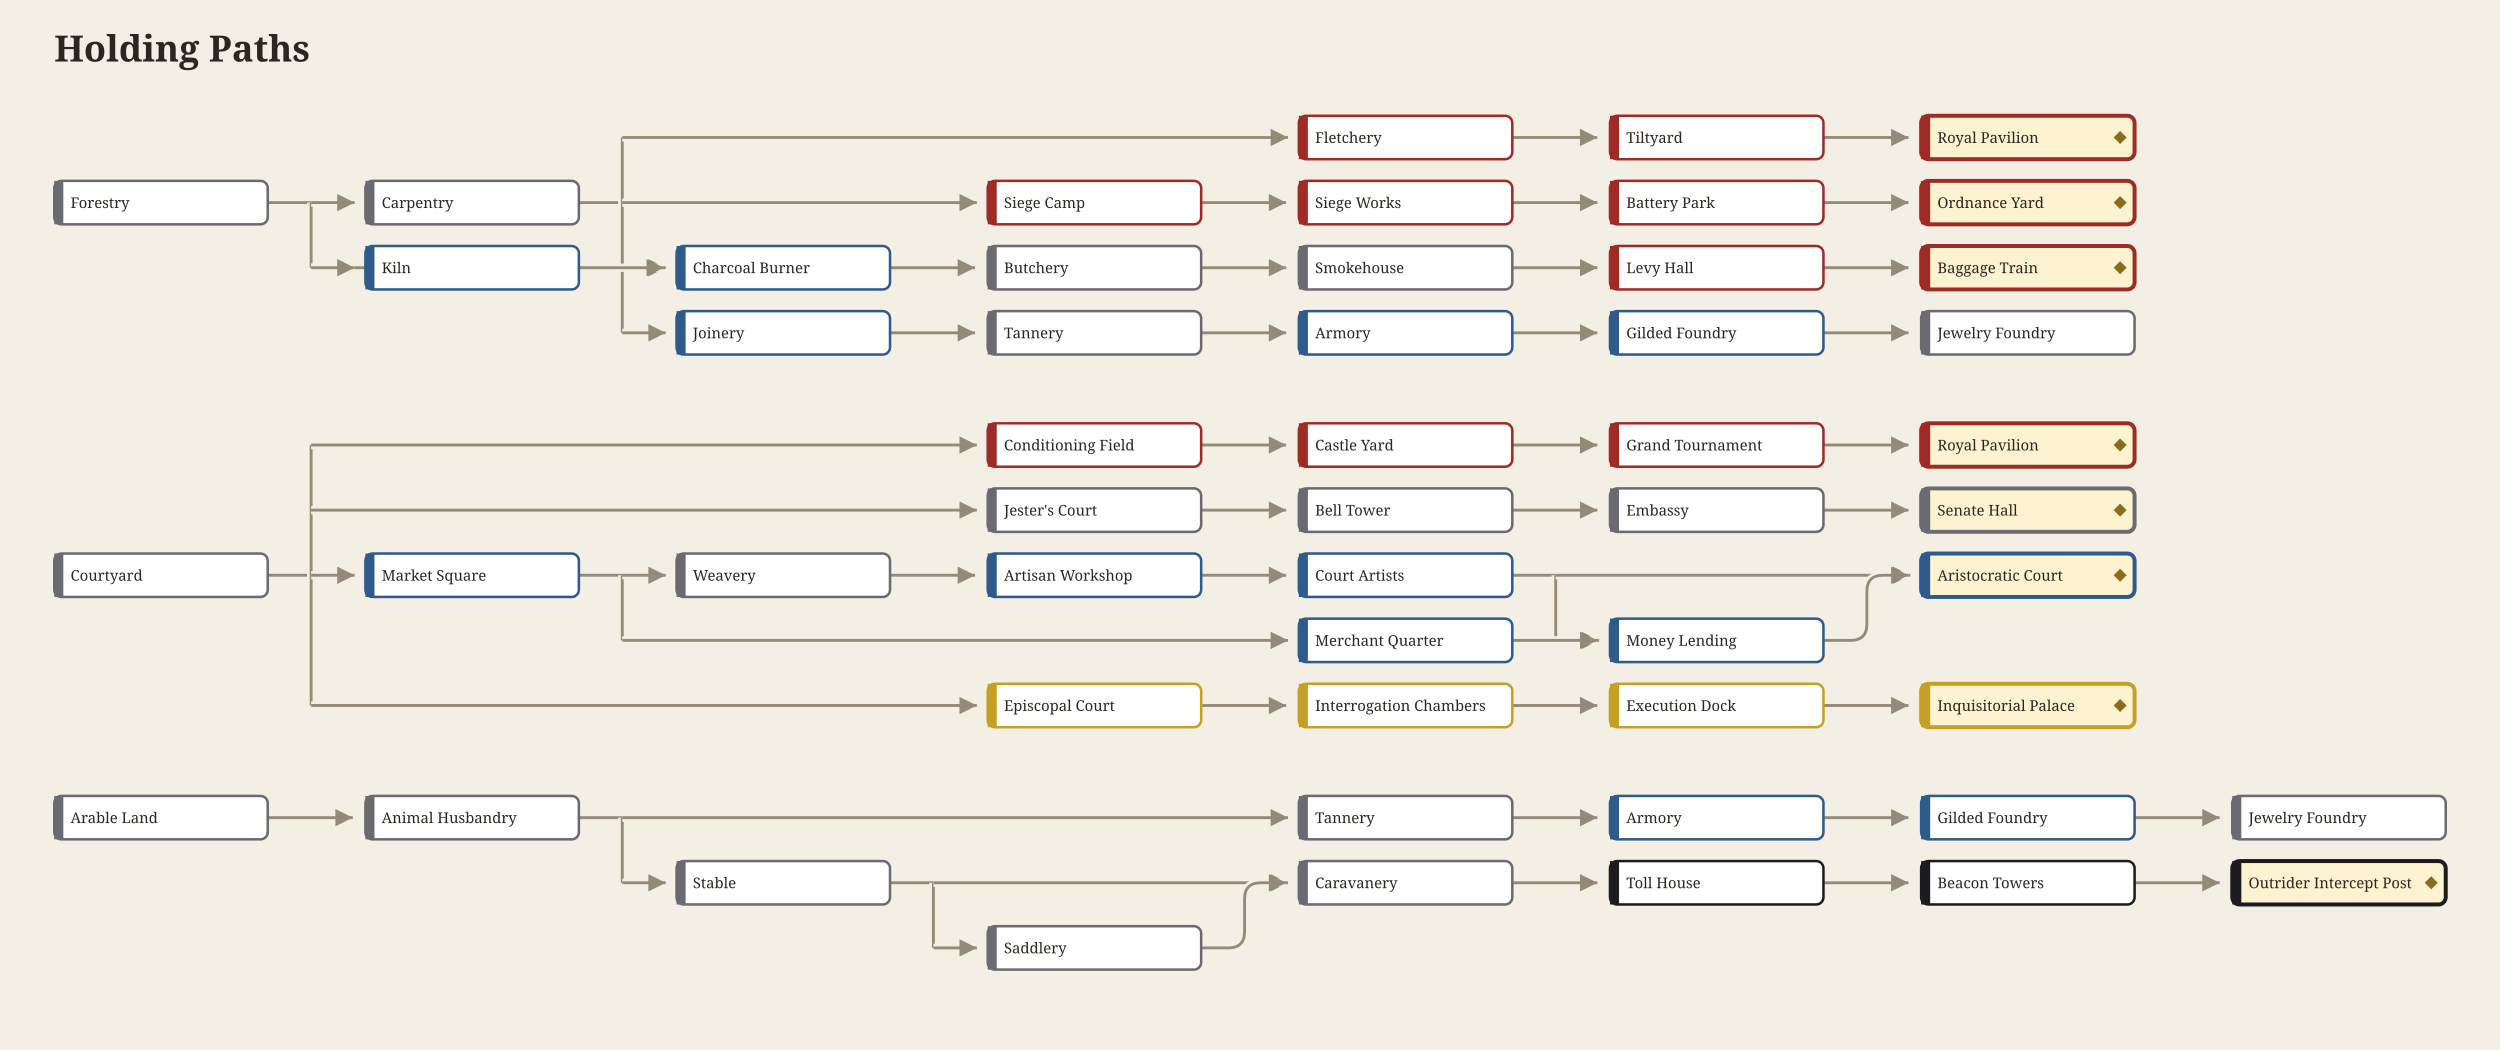
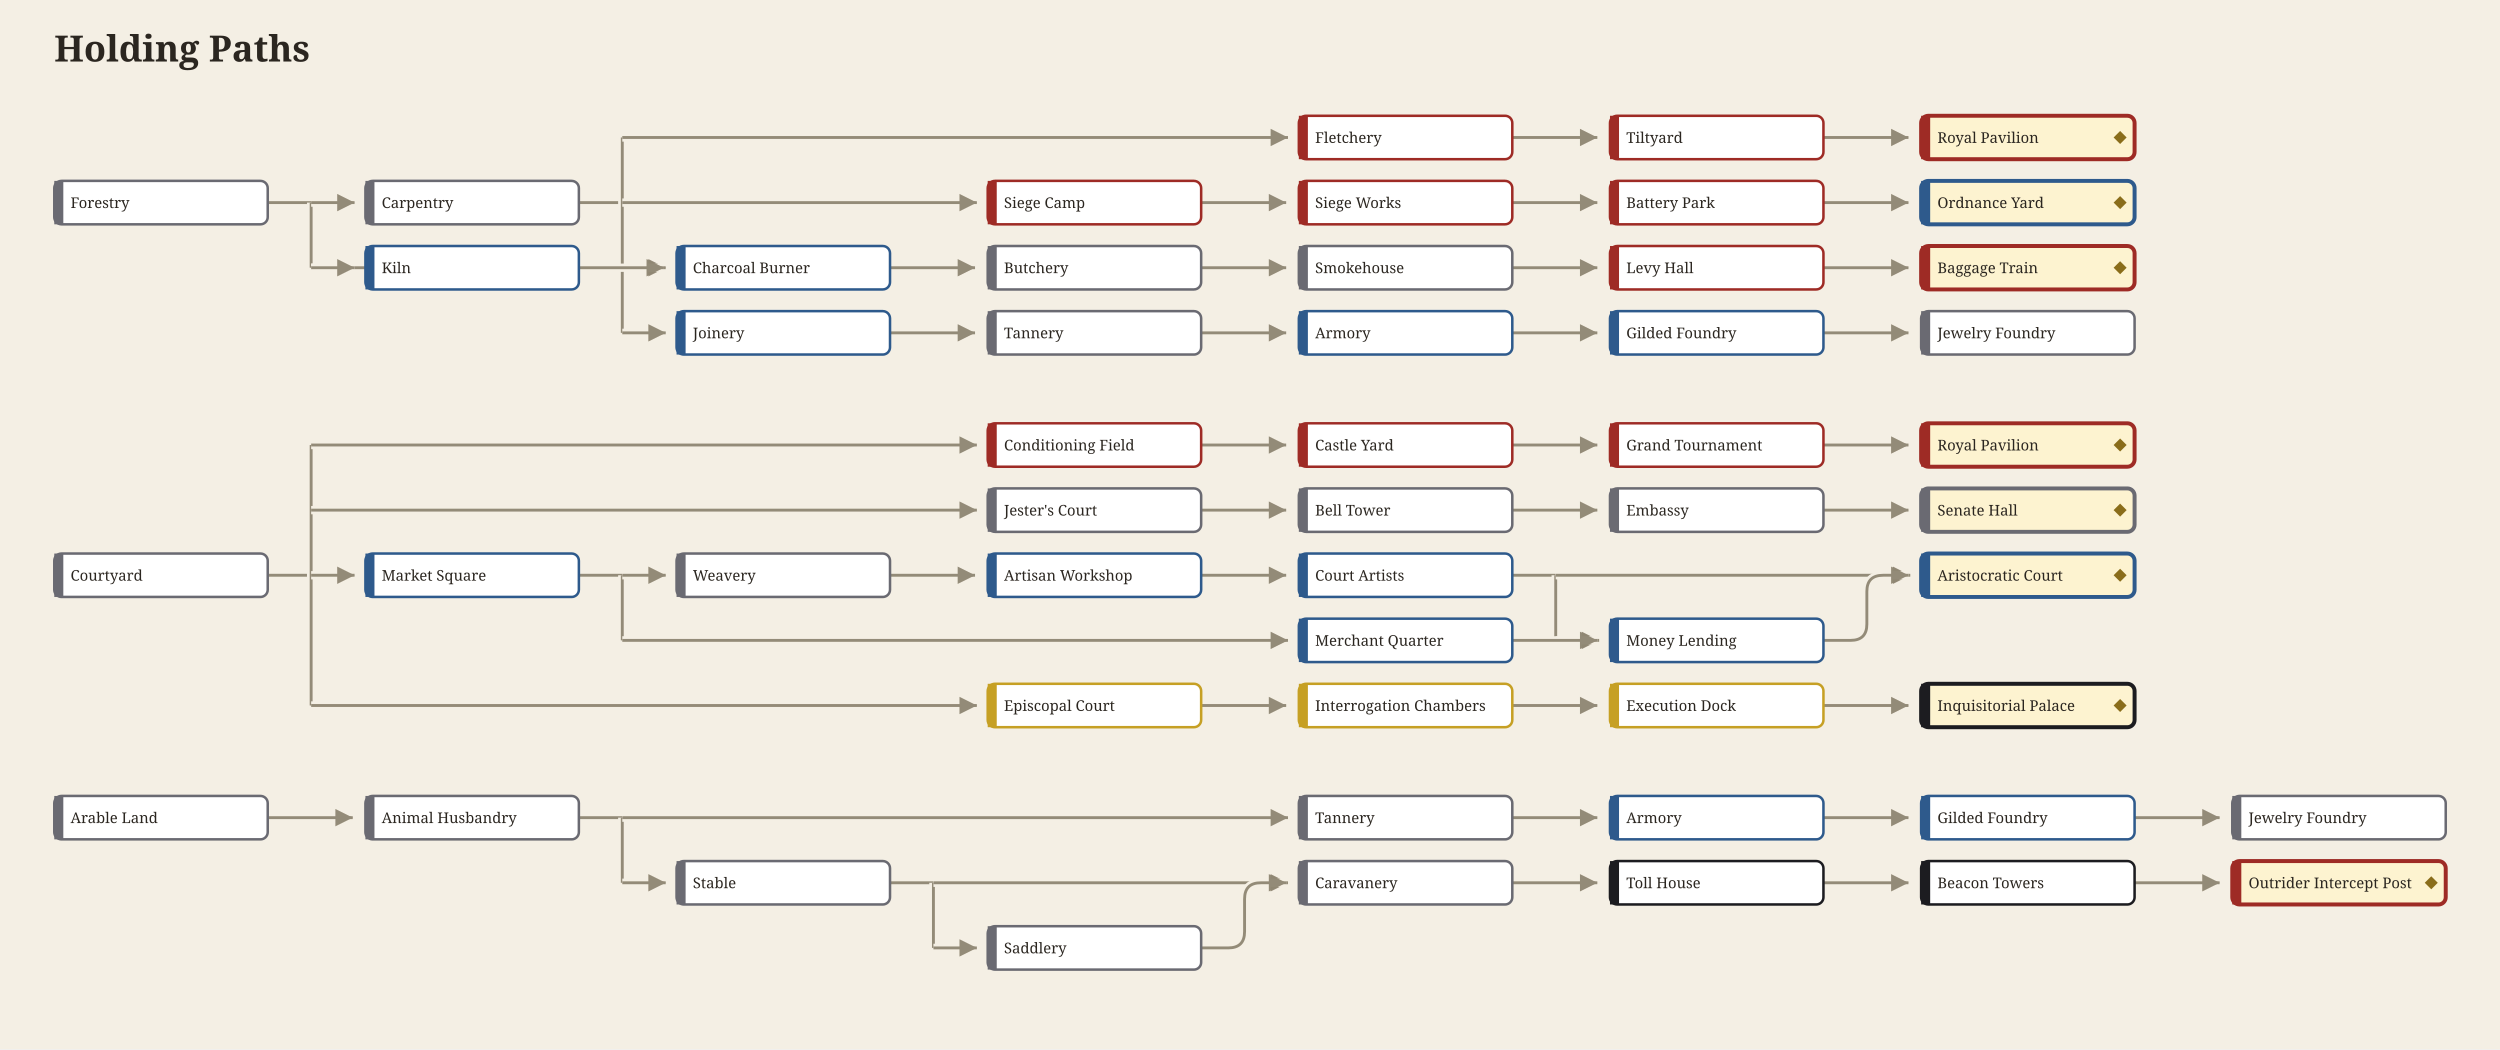
<svg xmlns="http://www.w3.org/2000/svg" width="1382" height="580" viewBox="0 0 1382 580" font-family="Georgia, serif">
  <rect width="1382" height="580" fill="#f4efe4" />
  <defs>
    <marker id="arw-2E5A8C" markerWidth="7" markerHeight="7" refX="6" refY="3" orient="auto">
      <path d="M0,0 L6,3 L0,6 Z" fill="#2E5A8C" />
    </marker>
    <marker id="arw-9E2B25" markerWidth="7" markerHeight="7" refX="6" refY="3" orient="auto">
      <path d="M0,0 L6,3 L0,6 Z" fill="#9E2B25" />
    </marker>
    <marker id="arw-1c9c8c" markerWidth="7" markerHeight="7" refX="6" refY="3" orient="auto">
      <path d="M0,0 L6,3 L0,6 Z" fill="#1c9c8c" />
    </marker>
    <marker id="arw-C6A024" markerWidth="7" markerHeight="7" refX="6" refY="3" orient="auto">
      <path d="M0,0 L6,3 L0,6 Z" fill="#C6A024" />
    </marker>
    <marker id="arw-6A3D8F" markerWidth="7" markerHeight="7" refX="6" refY="3" orient="auto">
      <path d="M0,0 L6,3 L0,6 Z" fill="#6A3D8F" />
    </marker>
    <marker id="arw-CC6A1A" markerWidth="7" markerHeight="7" refX="6" refY="3" orient="auto">
      <path d="M0,0 L6,3 L0,6 Z" fill="#CC6A1A" />
    </marker>
    <marker id="arw-3a7d3a" markerWidth="7" markerHeight="7" refX="6" refY="3" orient="auto">
      <path d="M0,0 L6,3 L0,6 Z" fill="#3a7d3a" />
    </marker>
    <marker id="arw-b5347a" markerWidth="7" markerHeight="7" refX="6" refY="3" orient="auto">
      <path d="M0,0 L6,3 L0,6 Z" fill="#b5347a" />
    </marker>
    <marker id="arw-2b6f9e" markerWidth="7" markerHeight="7" refX="6" refY="3" orient="auto">
      <path d="M0,0 L6,3 L0,6 Z" fill="#2b6f9e" />
    </marker>
    <marker id="arw-8a6d1a" markerWidth="7" markerHeight="7" refX="6" refY="3" orient="auto">
      <path d="M0,0 L6,3 L0,6 Z" fill="#8a6d1a" />
    </marker>
    <marker id="arw-5f5647" markerWidth="7" markerHeight="7" refX="6" refY="3" orient="auto">
      <path d="M0,0 L6,3 L0,6 Z" fill="#5f5647" />
    </marker>
    <marker id="arw-7a2ea0" markerWidth="7" markerHeight="7" refX="6" refY="3" orient="auto">
      <path d="M0,0 L6,3 L0,6 Z" fill="#7a2ea0" />
    </marker>
    <marker id="arw-0f8a7e" markerWidth="7" markerHeight="7" refX="6" refY="3" orient="auto">
      <path d="M0,0 L6,3 L0,6 Z" fill="#0f8a7e" />
    </marker>
    <marker id="arw-a83232" markerWidth="7" markerHeight="7" refX="6" refY="3" orient="auto">
      <path d="M0,0 L6,3 L0,6 Z" fill="#a83232" />
    </marker>
    <marker id="arw-8f8672" markerWidth="7" markerHeight="7" refX="6" refY="3" orient="auto">
      <path d="M0,0 L6,3 L0,6 Z" fill="#8f8672" />
    </marker>
  </defs>
  <text x="30" y="34" font-size="20" font-weight="bold" fill="#2b2620">Holding Paths</text>
  <path d="M148,112 L172,112" fill="none" stroke="#f4efe4" stroke-width="4.6" opacity="1" />
  <path d="M148,112 L172,112" fill="none" stroke="#8f8672" stroke-width="1.6" opacity="0.95" />
  <path d="M172,112 L172,148" fill="none" stroke="#f4efe4" stroke-width="4.6" opacity="1" />
  <path d="M172,112 L172,148" fill="none" stroke="#8f8672" stroke-width="1.6" opacity="0.95" />
  <path d="M172,112 L196,112" fill="none" stroke="#f4efe4" stroke-width="4.6" opacity="1" />
  <path d="M172,112 L196,112" fill="none" stroke="#8f8672" stroke-width="1.6" opacity="0.95" marker-end="url(#arw-8f8672)" />
  <path d="M172,148 L368,148" fill="none" stroke="#f4efe4" stroke-width="4.6" opacity="1" />
  <path d="M172,148 L368,148" fill="none" stroke="#8f8672" stroke-width="1.6" opacity="0.95" marker-end="url(#arw-8f8672)" />
  <path d="M172,148 L196,148" fill="none" stroke="#f4efe4" stroke-width="4.6" opacity="1" />
  <path d="M172,148 L196,148" fill="none" stroke="#8f8672" stroke-width="1.6" opacity="0.95" marker-end="url(#arw-8f8672)" />
  <path d="M320,112 L344,112" fill="none" stroke="#f4efe4" stroke-width="4.6" opacity="1" />
  <path d="M320,112 L344,112" fill="none" stroke="#8f8672" stroke-width="1.6" opacity="0.95" />
  <path d="M344,76 L344,184" fill="none" stroke="#f4efe4" stroke-width="4.6" opacity="1" />
  <path d="M344,76 L344,184" fill="none" stroke="#8f8672" stroke-width="1.6" opacity="0.95" />
  <path d="M344,76 L712,76" fill="none" stroke="#f4efe4" stroke-width="4.6" opacity="1" />
  <path d="M344,76 L712,76" fill="none" stroke="#8f8672" stroke-width="1.6" opacity="0.95" marker-end="url(#arw-8f8672)" />
  <path d="M344,184 L368,184" fill="none" stroke="#f4efe4" stroke-width="4.6" opacity="1" />
  <path d="M344,184 L368,184" fill="none" stroke="#8f8672" stroke-width="1.6" opacity="0.95" marker-end="url(#arw-8f8672)" />
  <path d="M344,112 L540,112" fill="none" stroke="#f4efe4" stroke-width="4.6" opacity="1" />
  <path d="M344,112 L540,112" fill="none" stroke="#8f8672" stroke-width="1.6" opacity="0.95" marker-end="url(#arw-8f8672)" />
  <path d="M320,148 L367,148" fill="none" stroke="#f4efe4" stroke-width="4.6" opacity="1" />
  <path d="M320,148 L367,148" fill="none" stroke="#8f8672" stroke-width="1.6" opacity="0.95" marker-end="url(#arw-8f8672)" />
  <path d="M492,148 L539,148" fill="none" stroke="#f4efe4" stroke-width="4.6" opacity="1" />
  <path d="M492,148 L539,148" fill="none" stroke="#8f8672" stroke-width="1.6" opacity="0.95" marker-end="url(#arw-8f8672)" />
  <path d="M492,184 L539,184" fill="none" stroke="#f4efe4" stroke-width="4.6" opacity="1" />
  <path d="M492,184 L539,184" fill="none" stroke="#8f8672" stroke-width="1.6" opacity="0.95" marker-end="url(#arw-8f8672)" />
  <path d="M664,112 L711,112" fill="none" stroke="#f4efe4" stroke-width="4.6" opacity="1" />
  <path d="M664,112 L711,112" fill="none" stroke="#8f8672" stroke-width="1.6" opacity="0.95" marker-end="url(#arw-8f8672)" />
  <path d="M664,148 L711,148" fill="none" stroke="#f4efe4" stroke-width="4.6" opacity="1" />
  <path d="M664,148 L711,148" fill="none" stroke="#8f8672" stroke-width="1.6" opacity="0.95" marker-end="url(#arw-8f8672)" />
  <path d="M664,184 L711,184" fill="none" stroke="#f4efe4" stroke-width="4.6" opacity="1" />
  <path d="M664,184 L711,184" fill="none" stroke="#8f8672" stroke-width="1.6" opacity="0.95" marker-end="url(#arw-8f8672)" />
  <path d="M836,112 L883,112" fill="none" stroke="#f4efe4" stroke-width="4.6" opacity="1" />
  <path d="M836,112 L883,112" fill="none" stroke="#8f8672" stroke-width="1.6" opacity="0.95" marker-end="url(#arw-8f8672)" />
  <path d="M836,148 L883,148" fill="none" stroke="#f4efe4" stroke-width="4.6" opacity="1" />
  <path d="M836,148 L883,148" fill="none" stroke="#8f8672" stroke-width="1.6" opacity="0.95" marker-end="url(#arw-8f8672)" />
  <path d="M836,184 L883,184" fill="none" stroke="#f4efe4" stroke-width="4.6" opacity="1" />
  <path d="M836,184 L883,184" fill="none" stroke="#8f8672" stroke-width="1.6" opacity="0.95" marker-end="url(#arw-8f8672)" />
  <path d="M836,76 L883,76" fill="none" stroke="#f4efe4" stroke-width="4.6" opacity="1" />
  <path d="M836,76 L883,76" fill="none" stroke="#8f8672" stroke-width="1.6" opacity="0.95" marker-end="url(#arw-8f8672)" />
  <path d="M1008,112 L1055,112" fill="none" stroke="#f4efe4" stroke-width="4.6" opacity="1" />
  <path d="M1008,112 L1055,112" fill="none" stroke="#8f8672" stroke-width="1.6" opacity="0.95" marker-end="url(#arw-8f8672)" />
  <path d="M1008,148 L1055,148" fill="none" stroke="#f4efe4" stroke-width="4.6" opacity="1" />
  <path d="M1008,148 L1055,148" fill="none" stroke="#8f8672" stroke-width="1.6" opacity="0.95" marker-end="url(#arw-8f8672)" />
  <path d="M1008,184 L1055,184" fill="none" stroke="#f4efe4" stroke-width="4.6" opacity="1" />
  <path d="M1008,184 L1055,184" fill="none" stroke="#8f8672" stroke-width="1.6" opacity="0.95" marker-end="url(#arw-8f8672)" />
  <path d="M1008,76 L1055,76" fill="none" stroke="#f4efe4" stroke-width="4.6" opacity="1" />
  <path d="M1008,76 L1055,76" fill="none" stroke="#8f8672" stroke-width="1.6" opacity="0.95" marker-end="url(#arw-8f8672)" />
  <rect x="30" y="100" width="118" height="24" rx="4" fill="#ffffff" stroke="#6a6a72" stroke-width="1.4" />
  <rect x="30" y="100" width="5" height="24" fill="#6a6a72" />
  <text x="39" y="115" font-size="8.2" fill="#2b2620">Forestry</text>
  <rect x="202" y="100" width="118" height="24" rx="4" fill="#ffffff" stroke="#6a6a72" stroke-width="1.4" />
  <rect x="202" y="100" width="5" height="24" fill="#6a6a72" />
  <text x="211" y="115" font-size="8.2" fill="#2b2620">Carpentry</text>
  <rect x="202" y="136" width="118" height="24" rx="4" fill="#ffffff" stroke="#2E5A8C" stroke-width="1.4" />
  <rect x="202" y="136" width="5" height="24" fill="#2E5A8C" />
  <text x="211" y="151" font-size="8.2" fill="#2b2620">Kiln</text>
  <rect x="374" y="136" width="118" height="24" rx="4" fill="#ffffff" stroke="#2E5A8C" stroke-width="1.4" />
  <rect x="374" y="136" width="5" height="24" fill="#2E5A8C" />
  <text x="383" y="151" font-size="8.2" fill="#2b2620">Charcoal Burner</text>
  <rect x="374" y="172" width="118" height="24" rx="4" fill="#ffffff" stroke="#2E5A8C" stroke-width="1.4" />
  <rect x="374" y="172" width="5" height="24" fill="#2E5A8C" />
  <text x="383" y="187" font-size="8.2" fill="#2b2620">Joinery</text>
  <rect x="546" y="100" width="118" height="24" rx="4" fill="#ffffff" stroke="#9E2B25" stroke-width="1.4" />
  <rect x="546" y="100" width="5" height="24" fill="#9E2B25" />
  <text x="555" y="115" font-size="8.2" fill="#2b2620">Siege Camp</text>
  <rect x="546" y="136" width="118" height="24" rx="4" fill="#ffffff" stroke="#6a6a72" stroke-width="1.4" />
  <rect x="546" y="136" width="5" height="24" fill="#6a6a72" />
  <text x="555" y="151" font-size="8.2" fill="#2b2620">Butchery</text>
  <rect x="546" y="172" width="118" height="24" rx="4" fill="#ffffff" stroke="#6a6a72" stroke-width="1.4" />
  <rect x="546" y="172" width="5" height="24" fill="#6a6a72" />
  <text x="555" y="187" font-size="8.2" fill="#2b2620">Tannery</text>
  <rect x="718" y="100" width="118" height="24" rx="4" fill="#ffffff" stroke="#9E2B25" stroke-width="1.4" />
  <rect x="718" y="100" width="5" height="24" fill="#9E2B25" />
  <text x="727" y="115" font-size="8.2" fill="#2b2620">Siege Works</text>
  <rect x="718" y="136" width="118" height="24" rx="4" fill="#ffffff" stroke="#6a6a72" stroke-width="1.4" />
  <rect x="718" y="136" width="5" height="24" fill="#6a6a72" />
  <text x="727" y="151" font-size="8.2" fill="#2b2620">Smokehouse</text>
  <rect x="718" y="172" width="118" height="24" rx="4" fill="#ffffff" stroke="#2E5A8C" stroke-width="1.4" />
  <rect x="718" y="172" width="5" height="24" fill="#2E5A8C" />
  <text x="727" y="187" font-size="8.2" fill="#2b2620">Armory</text>
  <rect x="718" y="64" width="118" height="24" rx="4" fill="#ffffff" stroke="#9E2B25" stroke-width="1.4" />
  <rect x="718" y="64" width="5" height="24" fill="#9E2B25" />
  <text x="727" y="79" font-size="8.2" fill="#2b2620">Fletchery</text>
  <rect x="890" y="100" width="118" height="24" rx="4" fill="#ffffff" stroke="#9E2B25" stroke-width="1.4" />
  <rect x="890" y="100" width="5" height="24" fill="#9E2B25" />
  <text x="899" y="115" font-size="8.2" fill="#2b2620">Battery Park</text>
  <rect x="890" y="136" width="118" height="24" rx="4" fill="#ffffff" stroke="#9E2B25" stroke-width="1.4" />
  <rect x="890" y="136" width="5" height="24" fill="#9E2B25" />
  <text x="899" y="151" font-size="8.2" fill="#2b2620">Levy Hall</text>
  <rect x="890" y="172" width="118" height="24" rx="4" fill="#ffffff" stroke="#2E5A8C" stroke-width="1.4" />
  <rect x="890" y="172" width="5" height="24" fill="#2E5A8C" />
  <text x="899" y="187" font-size="8.2" fill="#2b2620">Gilded Foundry</text>
  <rect x="890" y="64" width="118" height="24" rx="4" fill="#ffffff" stroke="#9E2B25" stroke-width="1.4" />
  <rect x="890" y="64" width="5" height="24" fill="#9E2B25" />
  <text x="899" y="79" font-size="8.2" fill="#2b2620">Tiltyard</text>
-   <rect x="1062" y="100" width="118" height="24" rx="4" fill="#fdf3d0" stroke="#9E2B25" stroke-width="2.2" />
-   <rect x="1062" y="100" width="5" height="24" fill="#9E2B25" />
+   <rect x="1062" y="100" width="118" height="24" rx="4" fill="#fdf3d0" stroke="#2E5A8C" stroke-width="2.2" />
+   <rect x="1062" y="100" width="5" height="24" fill="#2E5A8C" />
  <text x="1071" y="115" font-size="8.2" fill="#2b2620">Ordnance Yard</text>
  <polygon points="1172.0,108.4 1175.6,112.0 1172.0,115.6 1168.4,112.0" fill="#8a6d1a" />
  <rect x="1062" y="136" width="118" height="24" rx="4" fill="#fdf3d0" stroke="#9E2B25" stroke-width="2.2" />
  <rect x="1062" y="136" width="5" height="24" fill="#9E2B25" />
  <text x="1071" y="151" font-size="8.2" fill="#2b2620">Baggage Train</text>
  <polygon points="1172.0,144.4 1175.6,148.0 1172.0,151.6 1168.4,148.0" fill="#8a6d1a" />
  <rect x="1062" y="172" width="118" height="24" rx="4" fill="#ffffff" stroke="#6a6a72" stroke-width="1.4" />
  <rect x="1062" y="172" width="5" height="24" fill="#6a6a72" />
  <text x="1071" y="187" font-size="8.2" fill="#2b2620">Jewelry Foundry</text>
  <rect x="1062" y="64" width="118" height="24" rx="4" fill="#fdf3d0" stroke="#9E2B25" stroke-width="2.2" />
  <rect x="1062" y="64" width="5" height="24" fill="#9E2B25" />
  <text x="1071" y="79" font-size="8.2" fill="#2b2620">Royal Pavilion</text>
  <polygon points="1172.0,72.4 1175.6,76.0 1172.0,79.6 1168.4,76.0" fill="#8a6d1a" />
  <path d="M148,318 L172,318" fill="none" stroke="#f4efe4" stroke-width="4.6" opacity="1" />
  <path d="M148,318 L172,318" fill="none" stroke="#8f8672" stroke-width="1.6" opacity="0.95" />
  <path d="M172,246 L172,390" fill="none" stroke="#f4efe4" stroke-width="4.6" opacity="1" />
  <path d="M172,246 L172,390" fill="none" stroke="#8f8672" stroke-width="1.6" opacity="0.95" />
  <path d="M172,318 L196,318" fill="none" stroke="#f4efe4" stroke-width="4.6" opacity="1" />
  <path d="M172,318 L196,318" fill="none" stroke="#8f8672" stroke-width="1.6" opacity="0.95" marker-end="url(#arw-8f8672)" />
  <path d="M172,282 L540,282" fill="none" stroke="#f4efe4" stroke-width="4.6" opacity="1" />
  <path d="M172,282 L540,282" fill="none" stroke="#8f8672" stroke-width="1.6" opacity="0.95" marker-end="url(#arw-8f8672)" />
  <path d="M172,390 L540,390" fill="none" stroke="#f4efe4" stroke-width="4.6" opacity="1" />
  <path d="M172,390 L540,390" fill="none" stroke="#8f8672" stroke-width="1.6" opacity="0.95" marker-end="url(#arw-8f8672)" />
  <path d="M172,246 L540,246" fill="none" stroke="#f4efe4" stroke-width="4.6" opacity="1" />
  <path d="M172,246 L540,246" fill="none" stroke="#8f8672" stroke-width="1.6" opacity="0.95" marker-end="url(#arw-8f8672)" />
  <path d="M320,318 L344,318" fill="none" stroke="#f4efe4" stroke-width="4.6" opacity="1" />
  <path d="M320,318 L344,318" fill="none" stroke="#8f8672" stroke-width="1.6" opacity="0.95" />
  <path d="M344,318 L344,354" fill="none" stroke="#f4efe4" stroke-width="4.6" opacity="1" />
  <path d="M344,318 L344,354" fill="none" stroke="#8f8672" stroke-width="1.6" opacity="0.95" />
  <path d="M344,318 L368,318" fill="none" stroke="#f4efe4" stroke-width="4.6" opacity="1" />
  <path d="M344,318 L368,318" fill="none" stroke="#8f8672" stroke-width="1.6" opacity="0.95" marker-end="url(#arw-8f8672)" />
  <path d="M344,354 L712,354" fill="none" stroke="#f4efe4" stroke-width="4.6" opacity="1" />
  <path d="M344,354 L712,354" fill="none" stroke="#8f8672" stroke-width="1.6" opacity="0.95" marker-end="url(#arw-8f8672)" />
  <path d="M492,318 L539,318" fill="none" stroke="#f4efe4" stroke-width="4.6" opacity="1" />
  <path d="M492,318 L539,318" fill="none" stroke="#8f8672" stroke-width="1.6" opacity="0.95" marker-end="url(#arw-8f8672)" />
  <path d="M664,318 L711,318" fill="none" stroke="#f4efe4" stroke-width="4.6" opacity="1" />
  <path d="M664,318 L711,318" fill="none" stroke="#8f8672" stroke-width="1.6" opacity="0.95" marker-end="url(#arw-8f8672)" />
  <path d="M664,390 L711,390" fill="none" stroke="#f4efe4" stroke-width="4.6" opacity="1" />
  <path d="M664,390 L711,390" fill="none" stroke="#8f8672" stroke-width="1.6" opacity="0.95" marker-end="url(#arw-8f8672)" />
  <path d="M664,246 L711,246" fill="none" stroke="#f4efe4" stroke-width="4.6" opacity="1" />
  <path d="M664,246 L711,246" fill="none" stroke="#8f8672" stroke-width="1.6" opacity="0.95" marker-end="url(#arw-8f8672)" />
  <path d="M664,282 L711,282" fill="none" stroke="#f4efe4" stroke-width="4.6" opacity="1" />
  <path d="M664,282 L711,282" fill="none" stroke="#8f8672" stroke-width="1.6" opacity="0.95" marker-end="url(#arw-8f8672)" />
  <path d="M836,318 L860,318" fill="none" stroke="#f4efe4" stroke-width="4.6" opacity="1" />
  <path d="M836,318 L860,318" fill="none" stroke="#8f8672" stroke-width="1.6" opacity="0.95" />
  <path d="M860,318 L860,354" fill="none" stroke="#f4efe4" stroke-width="4.6" opacity="1" />
  <path d="M860,318 L860,354" fill="none" stroke="#8f8672" stroke-width="1.6" opacity="0.95" />
  <path d="M860,354 L884,354" fill="none" stroke="#f4efe4" stroke-width="4.6" opacity="1" />
  <path d="M860,354 L884,354" fill="none" stroke="#8f8672" stroke-width="1.6" opacity="0.95" marker-end="url(#arw-8f8672)" />
  <path d="M860,318 L1056,318" fill="none" stroke="#f4efe4" stroke-width="4.6" opacity="1" />
  <path d="M860,318 L1056,318" fill="none" stroke="#8f8672" stroke-width="1.6" opacity="0.95" marker-end="url(#arw-8f8672)" />
  <path d="M836,354 L883,354" fill="none" stroke="#f4efe4" stroke-width="4.6" opacity="1" />
  <path d="M836,354 L883,354" fill="none" stroke="#8f8672" stroke-width="1.6" opacity="0.95" marker-end="url(#arw-8f8672)" />
  <path d="M836,390 L883,390" fill="none" stroke="#f4efe4" stroke-width="4.6" opacity="1" />
  <path d="M836,390 L883,390" fill="none" stroke="#8f8672" stroke-width="1.6" opacity="0.95" marker-end="url(#arw-8f8672)" />
  <path d="M836,246 L883,246" fill="none" stroke="#f4efe4" stroke-width="4.6" opacity="1" />
  <path d="M836,246 L883,246" fill="none" stroke="#8f8672" stroke-width="1.6" opacity="0.95" marker-end="url(#arw-8f8672)" />
  <path d="M836,282 L883,282" fill="none" stroke="#f4efe4" stroke-width="4.6" opacity="1" />
  <path d="M836,282 L883,282" fill="none" stroke="#8f8672" stroke-width="1.6" opacity="0.95" marker-end="url(#arw-8f8672)" />
  <path d="M1008,354 L1023,354 Q1032,354 1032,345 L1032,327 Q1032,318 1041,318 L1055,318" fill="none" stroke="#f4efe4" stroke-width="4.6" opacity="1" />
  <path d="M1008,354 L1023,354 Q1032,354 1032,345 L1032,327 Q1032,318 1041,318 L1055,318" fill="none" stroke="#8f8672" stroke-width="1.6" opacity="0.95" marker-end="url(#arw-8f8672)" />
  <path d="M1008,390 L1055,390" fill="none" stroke="#f4efe4" stroke-width="4.6" opacity="1" />
  <path d="M1008,390 L1055,390" fill="none" stroke="#8f8672" stroke-width="1.6" opacity="0.95" marker-end="url(#arw-8f8672)" />
  <path d="M1008,246 L1055,246" fill="none" stroke="#f4efe4" stroke-width="4.6" opacity="1" />
  <path d="M1008,246 L1055,246" fill="none" stroke="#8f8672" stroke-width="1.6" opacity="0.95" marker-end="url(#arw-8f8672)" />
  <path d="M1008,282 L1055,282" fill="none" stroke="#f4efe4" stroke-width="4.6" opacity="1" />
  <path d="M1008,282 L1055,282" fill="none" stroke="#8f8672" stroke-width="1.6" opacity="0.95" marker-end="url(#arw-8f8672)" />
  <rect x="30" y="306" width="118" height="24" rx="4" fill="#ffffff" stroke="#6a6a72" stroke-width="1.4" />
  <rect x="30" y="306" width="5" height="24" fill="#6a6a72" />
  <text x="39" y="321" font-size="8.2" fill="#2b2620">Courtyard</text>
  <rect x="202" y="306" width="118" height="24" rx="4" fill="#ffffff" stroke="#2E5A8C" stroke-width="1.4" />
  <rect x="202" y="306" width="5" height="24" fill="#2E5A8C" />
  <text x="211" y="321" font-size="8.2" fill="#2b2620">Market Square</text>
  <rect x="374" y="306" width="118" height="24" rx="4" fill="#ffffff" stroke="#6a6a72" stroke-width="1.4" />
  <rect x="374" y="306" width="5" height="24" fill="#6a6a72" />
  <text x="383" y="321" font-size="8.2" fill="#2b2620">Weavery</text>
  <rect x="546" y="306" width="118" height="24" rx="4" fill="#ffffff" stroke="#2E5A8C" stroke-width="1.4" />
  <rect x="546" y="306" width="5" height="24" fill="#2E5A8C" />
  <text x="555" y="321" font-size="8.2" fill="#2b2620">Artisan Workshop</text>
  <rect x="546" y="378" width="118" height="24" rx="4" fill="#ffffff" stroke="#C6A024" stroke-width="1.4" />
  <rect x="546" y="378" width="5" height="24" fill="#C6A024" />
  <text x="555" y="393" font-size="8.2" fill="#2b2620">Episcopal Court</text>
  <rect x="546" y="234" width="118" height="24" rx="4" fill="#ffffff" stroke="#9E2B25" stroke-width="1.4" />
  <rect x="546" y="234" width="5" height="24" fill="#9E2B25" />
  <text x="555" y="249" font-size="8.2" fill="#2b2620">Conditioning Field</text>
  <rect x="546" y="270" width="118" height="24" rx="4" fill="#ffffff" stroke="#6a6a72" stroke-width="1.4" />
  <rect x="546" y="270" width="5" height="24" fill="#6a6a72" />
  <text x="555" y="285" font-size="8.2" fill="#2b2620">Jester's Court</text>
  <rect x="718" y="306" width="118" height="24" rx="4" fill="#ffffff" stroke="#2E5A8C" stroke-width="1.4" />
  <rect x="718" y="306" width="5" height="24" fill="#2E5A8C" />
  <text x="727" y="321" font-size="8.2" fill="#2b2620">Court Artists</text>
  <rect x="718" y="342" width="118" height="24" rx="4" fill="#ffffff" stroke="#2E5A8C" stroke-width="1.4" />
  <rect x="718" y="342" width="5" height="24" fill="#2E5A8C" />
  <text x="727" y="357" font-size="8.2" fill="#2b2620">Merchant Quarter</text>
  <rect x="718" y="378" width="118" height="24" rx="4" fill="#ffffff" stroke="#C6A024" stroke-width="1.4" />
  <rect x="718" y="378" width="5" height="24" fill="#C6A024" />
  <text x="727" y="393" font-size="8.2" fill="#2b2620">Interrogation Chambers</text>
  <rect x="718" y="234" width="118" height="24" rx="4" fill="#ffffff" stroke="#9E2B25" stroke-width="1.4" />
  <rect x="718" y="234" width="5" height="24" fill="#9E2B25" />
  <text x="727" y="249" font-size="8.2" fill="#2b2620">Castle Yard</text>
  <rect x="718" y="270" width="118" height="24" rx="4" fill="#ffffff" stroke="#6a6a72" stroke-width="1.4" />
  <rect x="718" y="270" width="5" height="24" fill="#6a6a72" />
  <text x="727" y="285" font-size="8.2" fill="#2b2620">Bell Tower</text>
  <rect x="890" y="342" width="118" height="24" rx="4" fill="#ffffff" stroke="#2E5A8C" stroke-width="1.4" />
  <rect x="890" y="342" width="5" height="24" fill="#2E5A8C" />
  <text x="899" y="357" font-size="8.2" fill="#2b2620">Money Lending</text>
  <rect x="890" y="378" width="118" height="24" rx="4" fill="#ffffff" stroke="#C6A024" stroke-width="1.4" />
  <rect x="890" y="378" width="5" height="24" fill="#C6A024" />
  <text x="899" y="393" font-size="8.2" fill="#2b2620">Execution Dock</text>
  <rect x="890" y="234" width="118" height="24" rx="4" fill="#ffffff" stroke="#9E2B25" stroke-width="1.4" />
  <rect x="890" y="234" width="5" height="24" fill="#9E2B25" />
  <text x="899" y="249" font-size="8.2" fill="#2b2620">Grand Tournament</text>
  <rect x="890" y="270" width="118" height="24" rx="4" fill="#ffffff" stroke="#6a6a72" stroke-width="1.4" />
  <rect x="890" y="270" width="5" height="24" fill="#6a6a72" />
  <text x="899" y="285" font-size="8.2" fill="#2b2620">Embassy</text>
  <rect x="1062" y="306" width="118" height="24" rx="4" fill="#fdf3d0" stroke="#2E5A8C" stroke-width="2.2" />
  <rect x="1062" y="306" width="5" height="24" fill="#2E5A8C" />
  <text x="1071" y="321" font-size="8.2" fill="#2b2620">Aristocratic Court</text>
  <polygon points="1172.0,314.4 1175.6,318.0 1172.0,321.6 1168.4,318.0" fill="#8a6d1a" />
-   <rect x="1062" y="378" width="118" height="24" rx="4" fill="#fdf3d0" stroke="#C6A024" stroke-width="2.2" />
-   <rect x="1062" y="378" width="5" height="24" fill="#C6A024" />
+   <rect x="1062" y="378" width="118" height="24" rx="4" fill="#fdf3d0" stroke="#1c1c20" stroke-width="2.2" />
+   <rect x="1062" y="378" width="5" height="24" fill="#1c1c20" />
  <text x="1071" y="393" font-size="8.2" fill="#2b2620">Inquisitorial Palace</text>
  <polygon points="1172.0,386.4 1175.6,390.0 1172.0,393.6 1168.4,390.0" fill="#8a6d1a" />
  <rect x="1062" y="234" width="118" height="24" rx="4" fill="#fdf3d0" stroke="#9E2B25" stroke-width="2.2" />
  <rect x="1062" y="234" width="5" height="24" fill="#9E2B25" />
  <text x="1071" y="249" font-size="8.2" fill="#2b2620">Royal Pavilion</text>
  <polygon points="1172.0,242.4 1175.6,246.0 1172.0,249.6 1168.4,246.0" fill="#8a6d1a" />
  <rect x="1062" y="270" width="118" height="24" rx="4" fill="#fdf3d0" stroke="#6a6a72" stroke-width="2.2" />
  <rect x="1062" y="270" width="5" height="24" fill="#6a6a72" />
  <text x="1071" y="285" font-size="8.2" fill="#2b2620">Senate Hall</text>
  <polygon points="1172.0,278.4 1175.6,282.0 1172.0,285.6 1168.4,282.0" fill="#8a6d1a" />
  <path d="M148,452 L195,452" fill="none" stroke="#f4efe4" stroke-width="4.6" opacity="1" />
  <path d="M148,452 L195,452" fill="none" stroke="#8f8672" stroke-width="1.6" opacity="0.95" marker-end="url(#arw-8f8672)" />
  <path d="M320,452 L344,452" fill="none" stroke="#f4efe4" stroke-width="4.6" opacity="1" />
  <path d="M320,452 L344,452" fill="none" stroke="#8f8672" stroke-width="1.6" opacity="0.95" />
  <path d="M344,452 L344,488" fill="none" stroke="#f4efe4" stroke-width="4.6" opacity="1" />
  <path d="M344,452 L344,488" fill="none" stroke="#8f8672" stroke-width="1.6" opacity="0.95" />
  <path d="M344,452 L712,452" fill="none" stroke="#f4efe4" stroke-width="4.6" opacity="1" />
  <path d="M344,452 L712,452" fill="none" stroke="#8f8672" stroke-width="1.6" opacity="0.95" marker-end="url(#arw-8f8672)" />
  <path d="M344,488 L368,488" fill="none" stroke="#f4efe4" stroke-width="4.6" opacity="1" />
  <path d="M344,488 L368,488" fill="none" stroke="#8f8672" stroke-width="1.6" opacity="0.95" marker-end="url(#arw-8f8672)" />
  <path d="M492,488 L516,488" fill="none" stroke="#f4efe4" stroke-width="4.6" opacity="1" />
  <path d="M492,488 L516,488" fill="none" stroke="#8f8672" stroke-width="1.6" opacity="0.95" />
  <path d="M516,488 L516,524" fill="none" stroke="#f4efe4" stroke-width="4.6" opacity="1" />
  <path d="M516,488 L516,524" fill="none" stroke="#8f8672" stroke-width="1.6" opacity="0.95" />
  <path d="M516,524 L540,524" fill="none" stroke="#f4efe4" stroke-width="4.6" opacity="1" />
  <path d="M516,524 L540,524" fill="none" stroke="#8f8672" stroke-width="1.6" opacity="0.95" marker-end="url(#arw-8f8672)" />
  <path d="M516,488 L712,488" fill="none" stroke="#f4efe4" stroke-width="4.6" opacity="1" />
  <path d="M516,488 L712,488" fill="none" stroke="#8f8672" stroke-width="1.6" opacity="0.95" marker-end="url(#arw-8f8672)" />
  <path d="M664,524 L679,524 Q688,524 688,515 L688,497 Q688,488 697,488 L711,488" fill="none" stroke="#f4efe4" stroke-width="4.6" opacity="1" />
  <path d="M664,524 L679,524 Q688,524 688,515 L688,497 Q688,488 697,488 L711,488" fill="none" stroke="#8f8672" stroke-width="1.6" opacity="0.95" marker-end="url(#arw-8f8672)" />
  <path d="M836,452 L883,452" fill="none" stroke="#f4efe4" stroke-width="4.6" opacity="1" />
  <path d="M836,452 L883,452" fill="none" stroke="#8f8672" stroke-width="1.6" opacity="0.95" marker-end="url(#arw-8f8672)" />
  <path d="M836,488 L883,488" fill="none" stroke="#f4efe4" stroke-width="4.6" opacity="1" />
  <path d="M836,488 L883,488" fill="none" stroke="#8f8672" stroke-width="1.6" opacity="0.95" marker-end="url(#arw-8f8672)" />
  <path d="M1008,452 L1055,452" fill="none" stroke="#f4efe4" stroke-width="4.6" opacity="1" />
  <path d="M1008,452 L1055,452" fill="none" stroke="#8f8672" stroke-width="1.6" opacity="0.95" marker-end="url(#arw-8f8672)" />
  <path d="M1008,488 L1055,488" fill="none" stroke="#f4efe4" stroke-width="4.6" opacity="1" />
  <path d="M1008,488 L1055,488" fill="none" stroke="#8f8672" stroke-width="1.6" opacity="0.95" marker-end="url(#arw-8f8672)" />
  <path d="M1180,452 L1227,452" fill="none" stroke="#f4efe4" stroke-width="4.6" opacity="1" />
  <path d="M1180,452 L1227,452" fill="none" stroke="#8f8672" stroke-width="1.6" opacity="0.95" marker-end="url(#arw-8f8672)" />
  <path d="M1180,488 L1227,488" fill="none" stroke="#f4efe4" stroke-width="4.6" opacity="1" />
  <path d="M1180,488 L1227,488" fill="none" stroke="#8f8672" stroke-width="1.6" opacity="0.95" marker-end="url(#arw-8f8672)" />
  <rect x="30" y="440" width="118" height="24" rx="4" fill="#ffffff" stroke="#6a6a72" stroke-width="1.4" />
  <rect x="30" y="440" width="5" height="24" fill="#6a6a72" />
  <text x="39" y="455" font-size="8.2" fill="#2b2620">Arable Land</text>
  <rect x="202" y="440" width="118" height="24" rx="4" fill="#ffffff" stroke="#6a6a72" stroke-width="1.4" />
  <rect x="202" y="440" width="5" height="24" fill="#6a6a72" />
  <text x="211" y="455" font-size="8.2" fill="#2b2620">Animal Husbandry</text>
  <rect x="374" y="476" width="118" height="24" rx="4" fill="#ffffff" stroke="#6a6a72" stroke-width="1.4" />
  <rect x="374" y="476" width="5" height="24" fill="#6a6a72" />
  <text x="383" y="491" font-size="8.2" fill="#2b2620">Stable</text>
  <rect x="546" y="512" width="118" height="24" rx="4" fill="#ffffff" stroke="#6a6a72" stroke-width="1.4" />
  <rect x="546" y="512" width="5" height="24" fill="#6a6a72" />
  <text x="555" y="527" font-size="8.2" fill="#2b2620">Saddlery</text>
  <rect x="718" y="440" width="118" height="24" rx="4" fill="#ffffff" stroke="#6a6a72" stroke-width="1.4" />
  <rect x="718" y="440" width="5" height="24" fill="#6a6a72" />
  <text x="727" y="455" font-size="8.2" fill="#2b2620">Tannery</text>
  <rect x="718" y="476" width="118" height="24" rx="4" fill="#ffffff" stroke="#6a6a72" stroke-width="1.4" />
  <rect x="718" y="476" width="5" height="24" fill="#6a6a72" />
  <text x="727" y="491" font-size="8.2" fill="#2b2620">Caravanery</text>
  <rect x="890" y="440" width="118" height="24" rx="4" fill="#ffffff" stroke="#2E5A8C" stroke-width="1.4" />
  <rect x="890" y="440" width="5" height="24" fill="#2E5A8C" />
  <text x="899" y="455" font-size="8.2" fill="#2b2620">Armory</text>
  <rect x="890" y="476" width="118" height="24" rx="4" fill="#ffffff" stroke="#1c1c20" stroke-width="1.4" />
  <rect x="890" y="476" width="5" height="24" fill="#1c1c20" />
  <text x="899" y="491" font-size="8.2" fill="#2b2620">Toll House</text>
  <rect x="1062" y="440" width="118" height="24" rx="4" fill="#ffffff" stroke="#2E5A8C" stroke-width="1.4" />
  <rect x="1062" y="440" width="5" height="24" fill="#2E5A8C" />
  <text x="1071" y="455" font-size="8.2" fill="#2b2620">Gilded Foundry</text>
  <rect x="1062" y="476" width="118" height="24" rx="4" fill="#ffffff" stroke="#1c1c20" stroke-width="1.4" />
  <rect x="1062" y="476" width="5" height="24" fill="#1c1c20" />
  <text x="1071" y="491" font-size="8.2" fill="#2b2620">Beacon Towers</text>
  <rect x="1234" y="440" width="118" height="24" rx="4" fill="#ffffff" stroke="#6a6a72" stroke-width="1.4" />
  <rect x="1234" y="440" width="5" height="24" fill="#6a6a72" />
  <text x="1243" y="455" font-size="8.2" fill="#2b2620">Jewelry Foundry</text>
-   <rect x="1234" y="476" width="118" height="24" rx="4" fill="#fdf3d0" stroke="#1c1c20" stroke-width="2.2" />
-   <rect x="1234" y="476" width="5" height="24" fill="#1c1c20" />
+   <rect x="1234" y="476" width="118" height="24" rx="4" fill="#fdf3d0" stroke="#9E2B25" stroke-width="2.2" />
+   <rect x="1234" y="476" width="5" height="24" fill="#9E2B25" />
  <text x="1243" y="491" font-size="8.2" fill="#2b2620">Outrider Intercept Post</text>
  <polygon points="1344.0,484.4 1347.6,488.0 1344.0,491.6 1340.4,488.0" fill="#8a6d1a" />
</svg>
